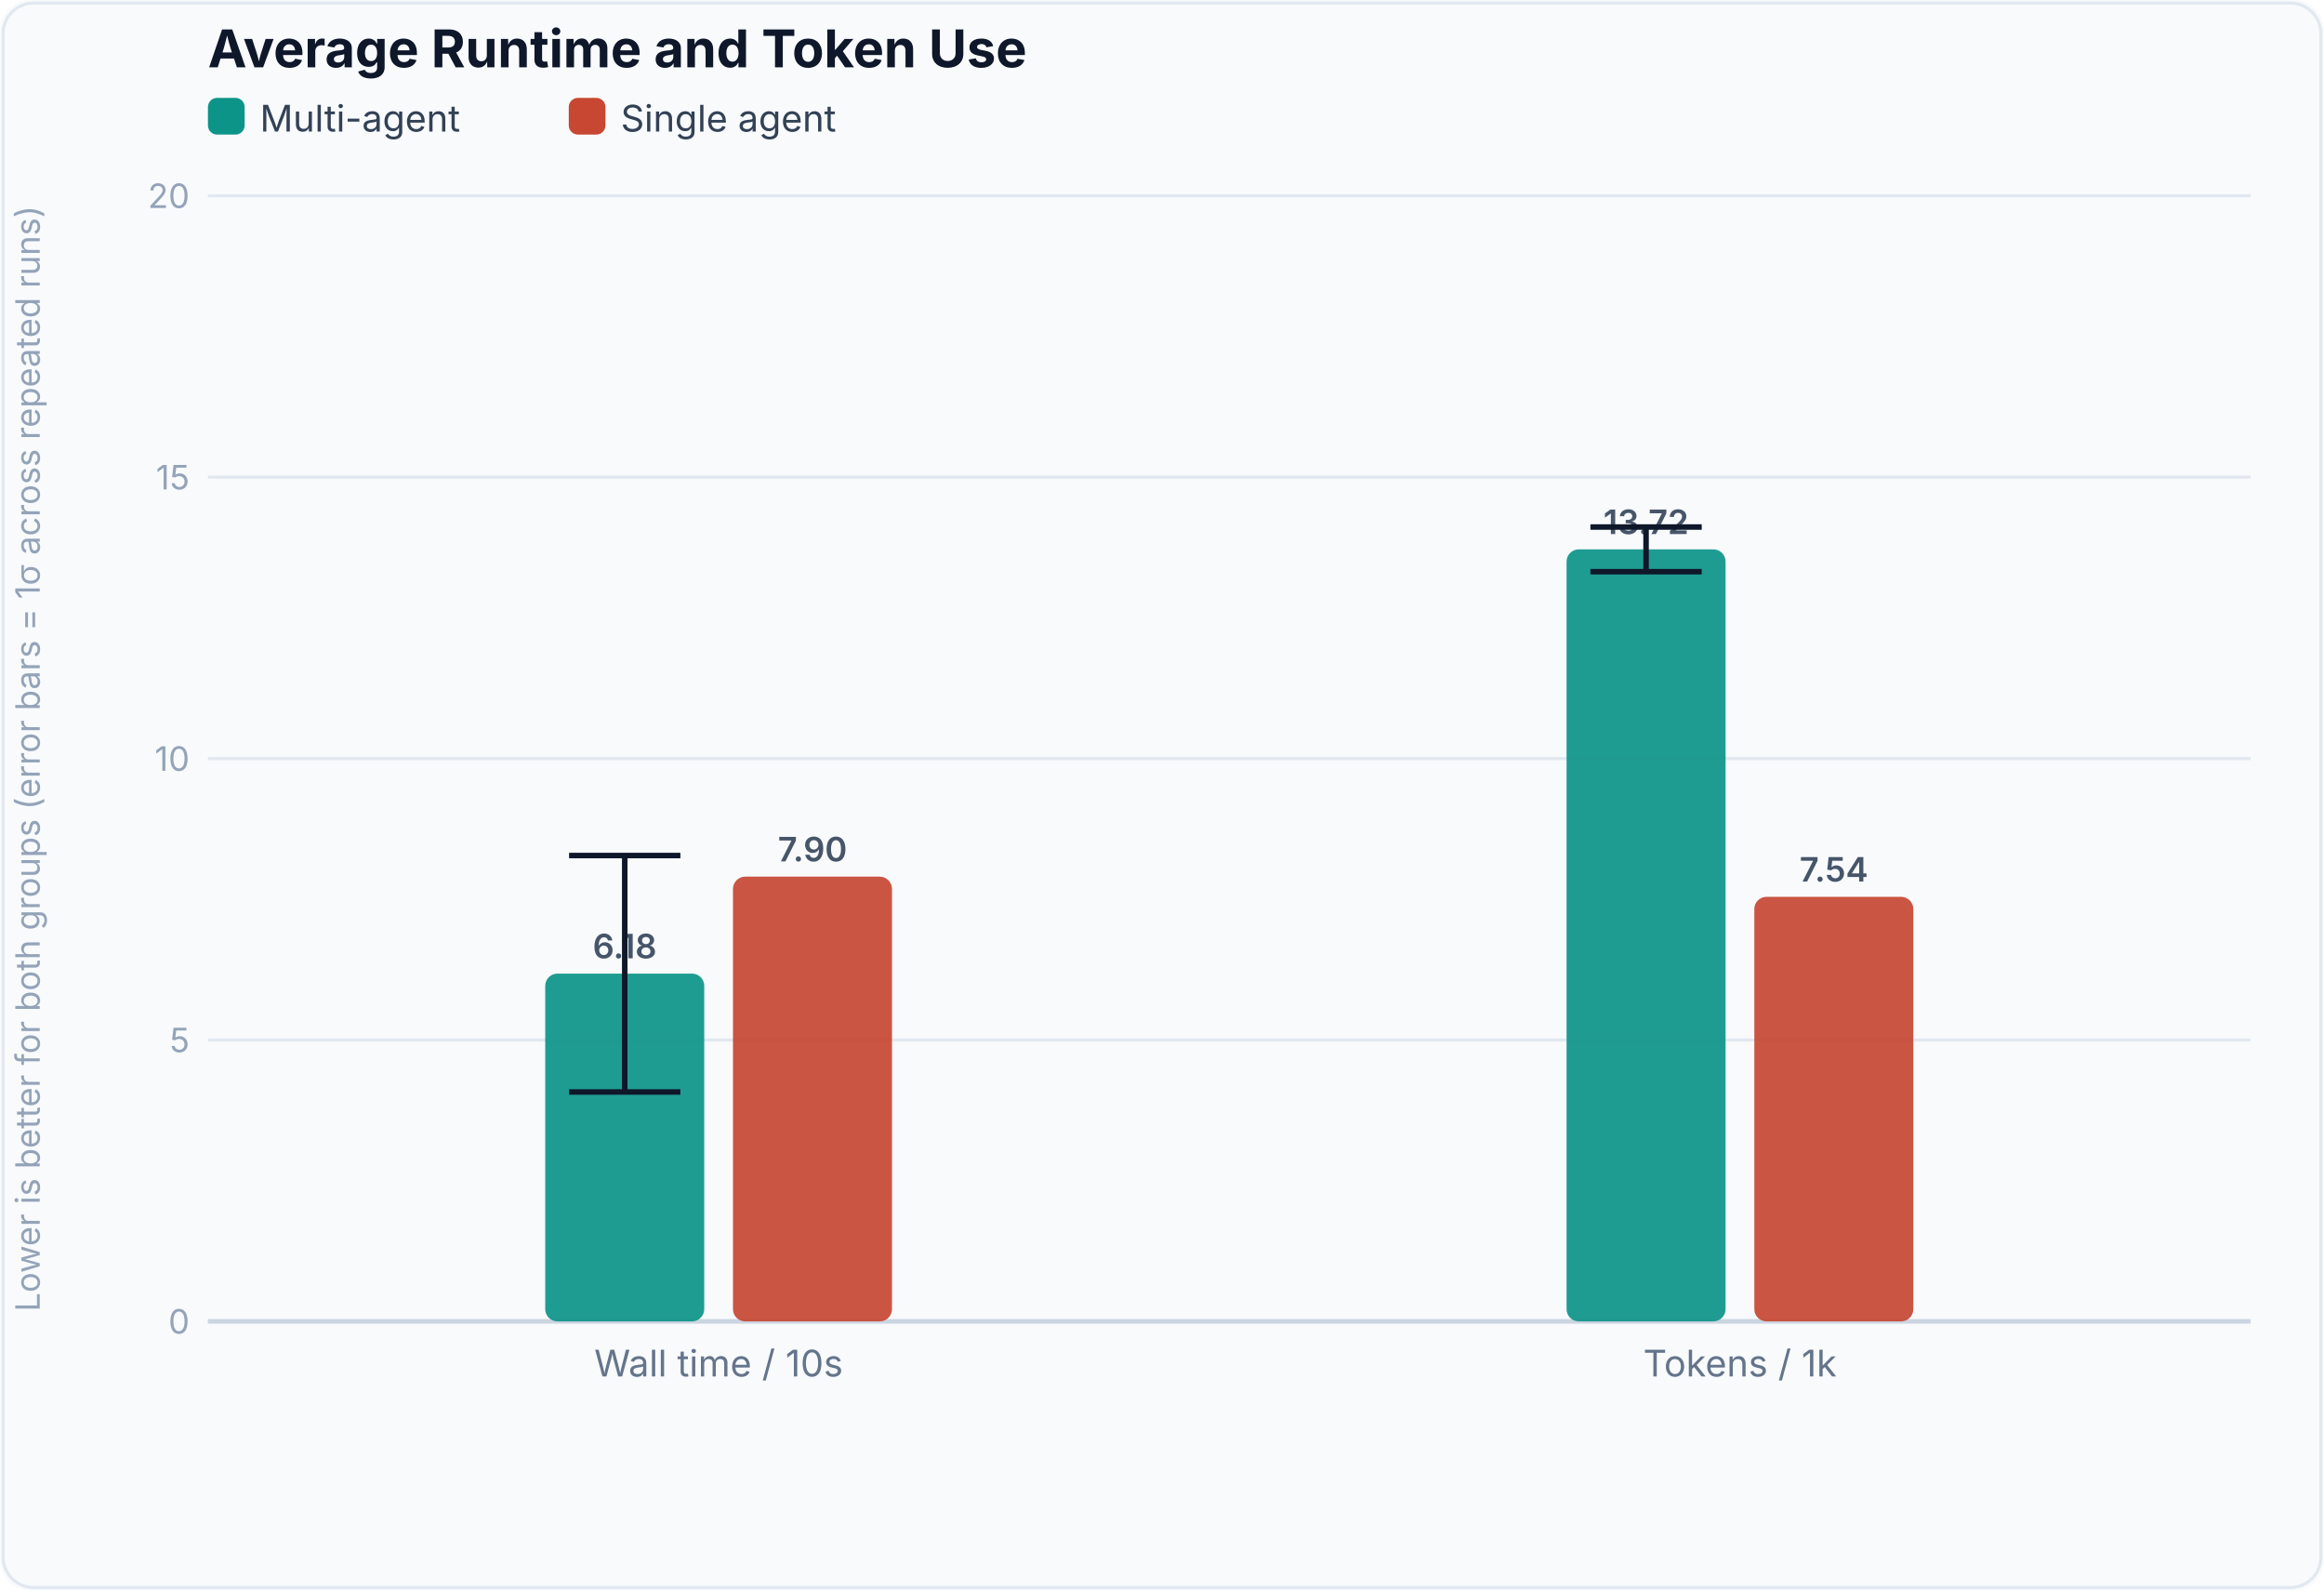
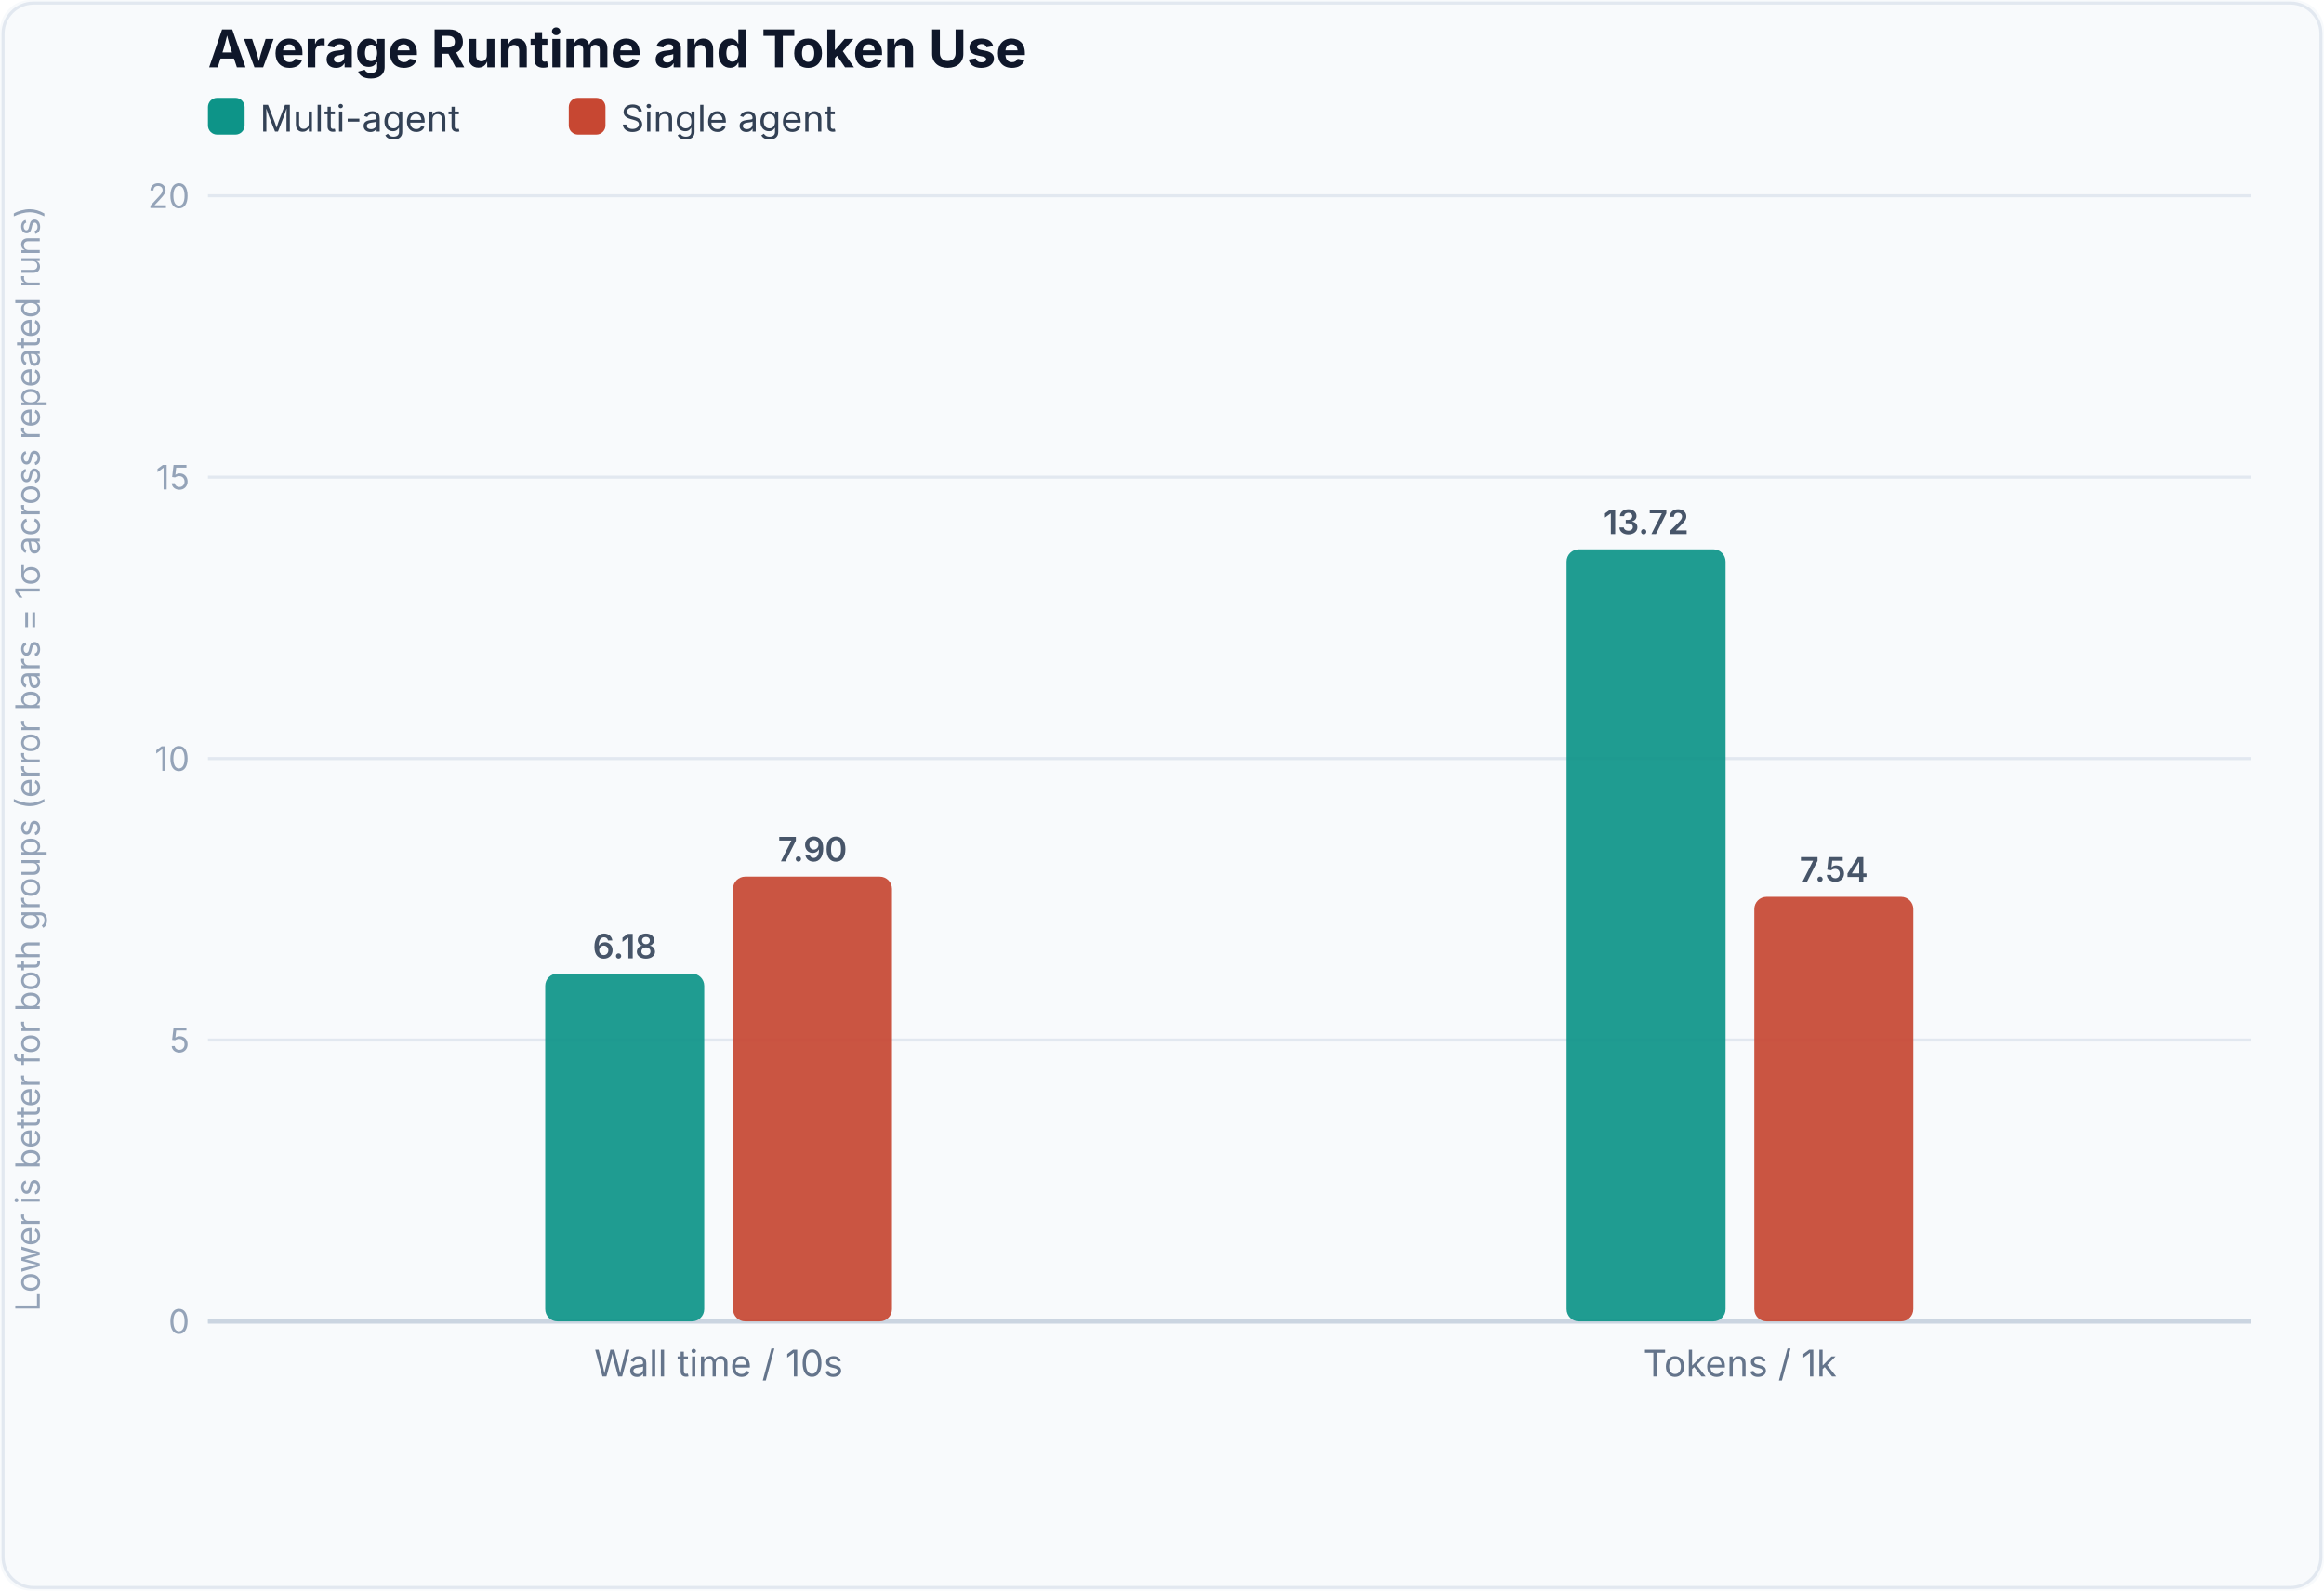
<svg xmlns="http://www.w3.org/2000/svg" viewBox="0 0 760 520" role="img">
  <style>text{font-family:'Inter',system-ui,Arial,sans-serif;fill:#1e293b}.dim{fill:#94a3b8}.grid{stroke:#e2e8f0;stroke-width:1}.axis{stroke:#cbd5e1;stroke-width:1.5}.val{font-size:11px;font-weight:600;fill:#475569}.lbl{font-size:12px;fill:#64748b}.title{font-size:17px;font-weight:700;fill:#0f172a}.ylbl{font-size:11px;fill:#94a3b8}.leg-text{font-size:12px;fill:#334155}</style>
  <rect width="760" height="520" fill="#f8fafc" rx="10" />
  <rect x="1" y="1" width="758" height="518" fill="none" stroke="#e2e8f0" stroke-width="1" rx="10" />
  <text class="title" x="68" y="22">Average Runtime and Token Use</text>
  <rect x="68" y="32" width="12" height="12" rx="3" fill="#0d9488" />
  <text class="leg-text" x="85" y="43">Multi-agent</text>
  <rect x="186" y="32" width="12" height="12" rx="3" fill="#c74732" />
  <text class="leg-text" x="203" y="43">Single agent</text>
  <line class="grid" x1="68" y1="432.0" x2="736" y2="432.0" />
  <text class="ylbl" x="62" y="436.0" text-anchor="end">0</text>
  <line class="grid" x1="68" y1="340.0" x2="736" y2="340.0" />
  <text class="ylbl" x="62" y="344.0" text-anchor="end">5</text>
  <line class="grid" x1="68" y1="248.0" x2="736" y2="248.0" />
  <text class="ylbl" x="62" y="252.0" text-anchor="end">10</text>
  <line class="grid" x1="68" y1="156.0" x2="736" y2="156.0" />
  <text class="ylbl" x="62" y="160.0" text-anchor="end">15</text>
  <line class="grid" x1="68" y1="64.0" x2="736" y2="64.0" />
  <text class="ylbl" x="62" y="68.0" text-anchor="end">20</text>
  <line class="axis" x1="68" y1="432" x2="736" y2="432" />
  <rect x="178.3" y="318.3" width="52.0" height="113.7" rx="4" fill="#0d9488" opacity="0.92" />
  <text class="val" x="204.3" y="313.3" text-anchor="middle">6.18</text>
-   <line x1="204.3" y1="279.7" x2="204.3" y2="357.0" stroke="#0f172a" stroke-width="1.8" />
-   <line x1="186.1" y1="279.7" x2="222.5" y2="279.7" stroke="#0f172a" stroke-width="1.8" />
-   <line x1="186.1" y1="357.0" x2="222.5" y2="357.0" stroke="#0f172a" stroke-width="1.8" />
  <rect x="239.7" y="286.6" width="52.0" height="145.4" rx="4" fill="#c74732" opacity="0.92" />
  <text class="val" x="265.7" y="281.6" text-anchor="middle">7.90</text>
  <text class="lbl" x="235.0" y="450.0" text-anchor="middle">Wall time / 10s</text>
  <rect x="512.3" y="179.6" width="52.0" height="252.4" rx="4" fill="#0d9488" opacity="0.92" />
  <text class="val" x="538.3" y="174.6" text-anchor="middle">13.72</text>
-   <line x1="538.3" y1="172.3" x2="538.3" y2="186.9" stroke="#0f172a" stroke-width="1.8" />
-   <line x1="520.1" y1="172.3" x2="556.5" y2="172.3" stroke="#0f172a" stroke-width="1.8" />
-   <line x1="520.1" y1="186.9" x2="556.5" y2="186.9" stroke="#0f172a" stroke-width="1.8" />
  <rect x="573.7" y="293.2" width="52.0" height="138.8" rx="4" fill="#c74732" opacity="0.92" />
  <text class="val" x="599.7" y="288.2" text-anchor="middle">7.54</text>
  <text class="lbl" x="569.0" y="450.0" text-anchor="middle">Tokens / 1k</text>
  <text class="ylbl" transform="translate(13,248.0) rotate(-90)" text-anchor="middle">Lower is better for both groups  (error bars = 1σ across repeated runs)</text>
</svg>
